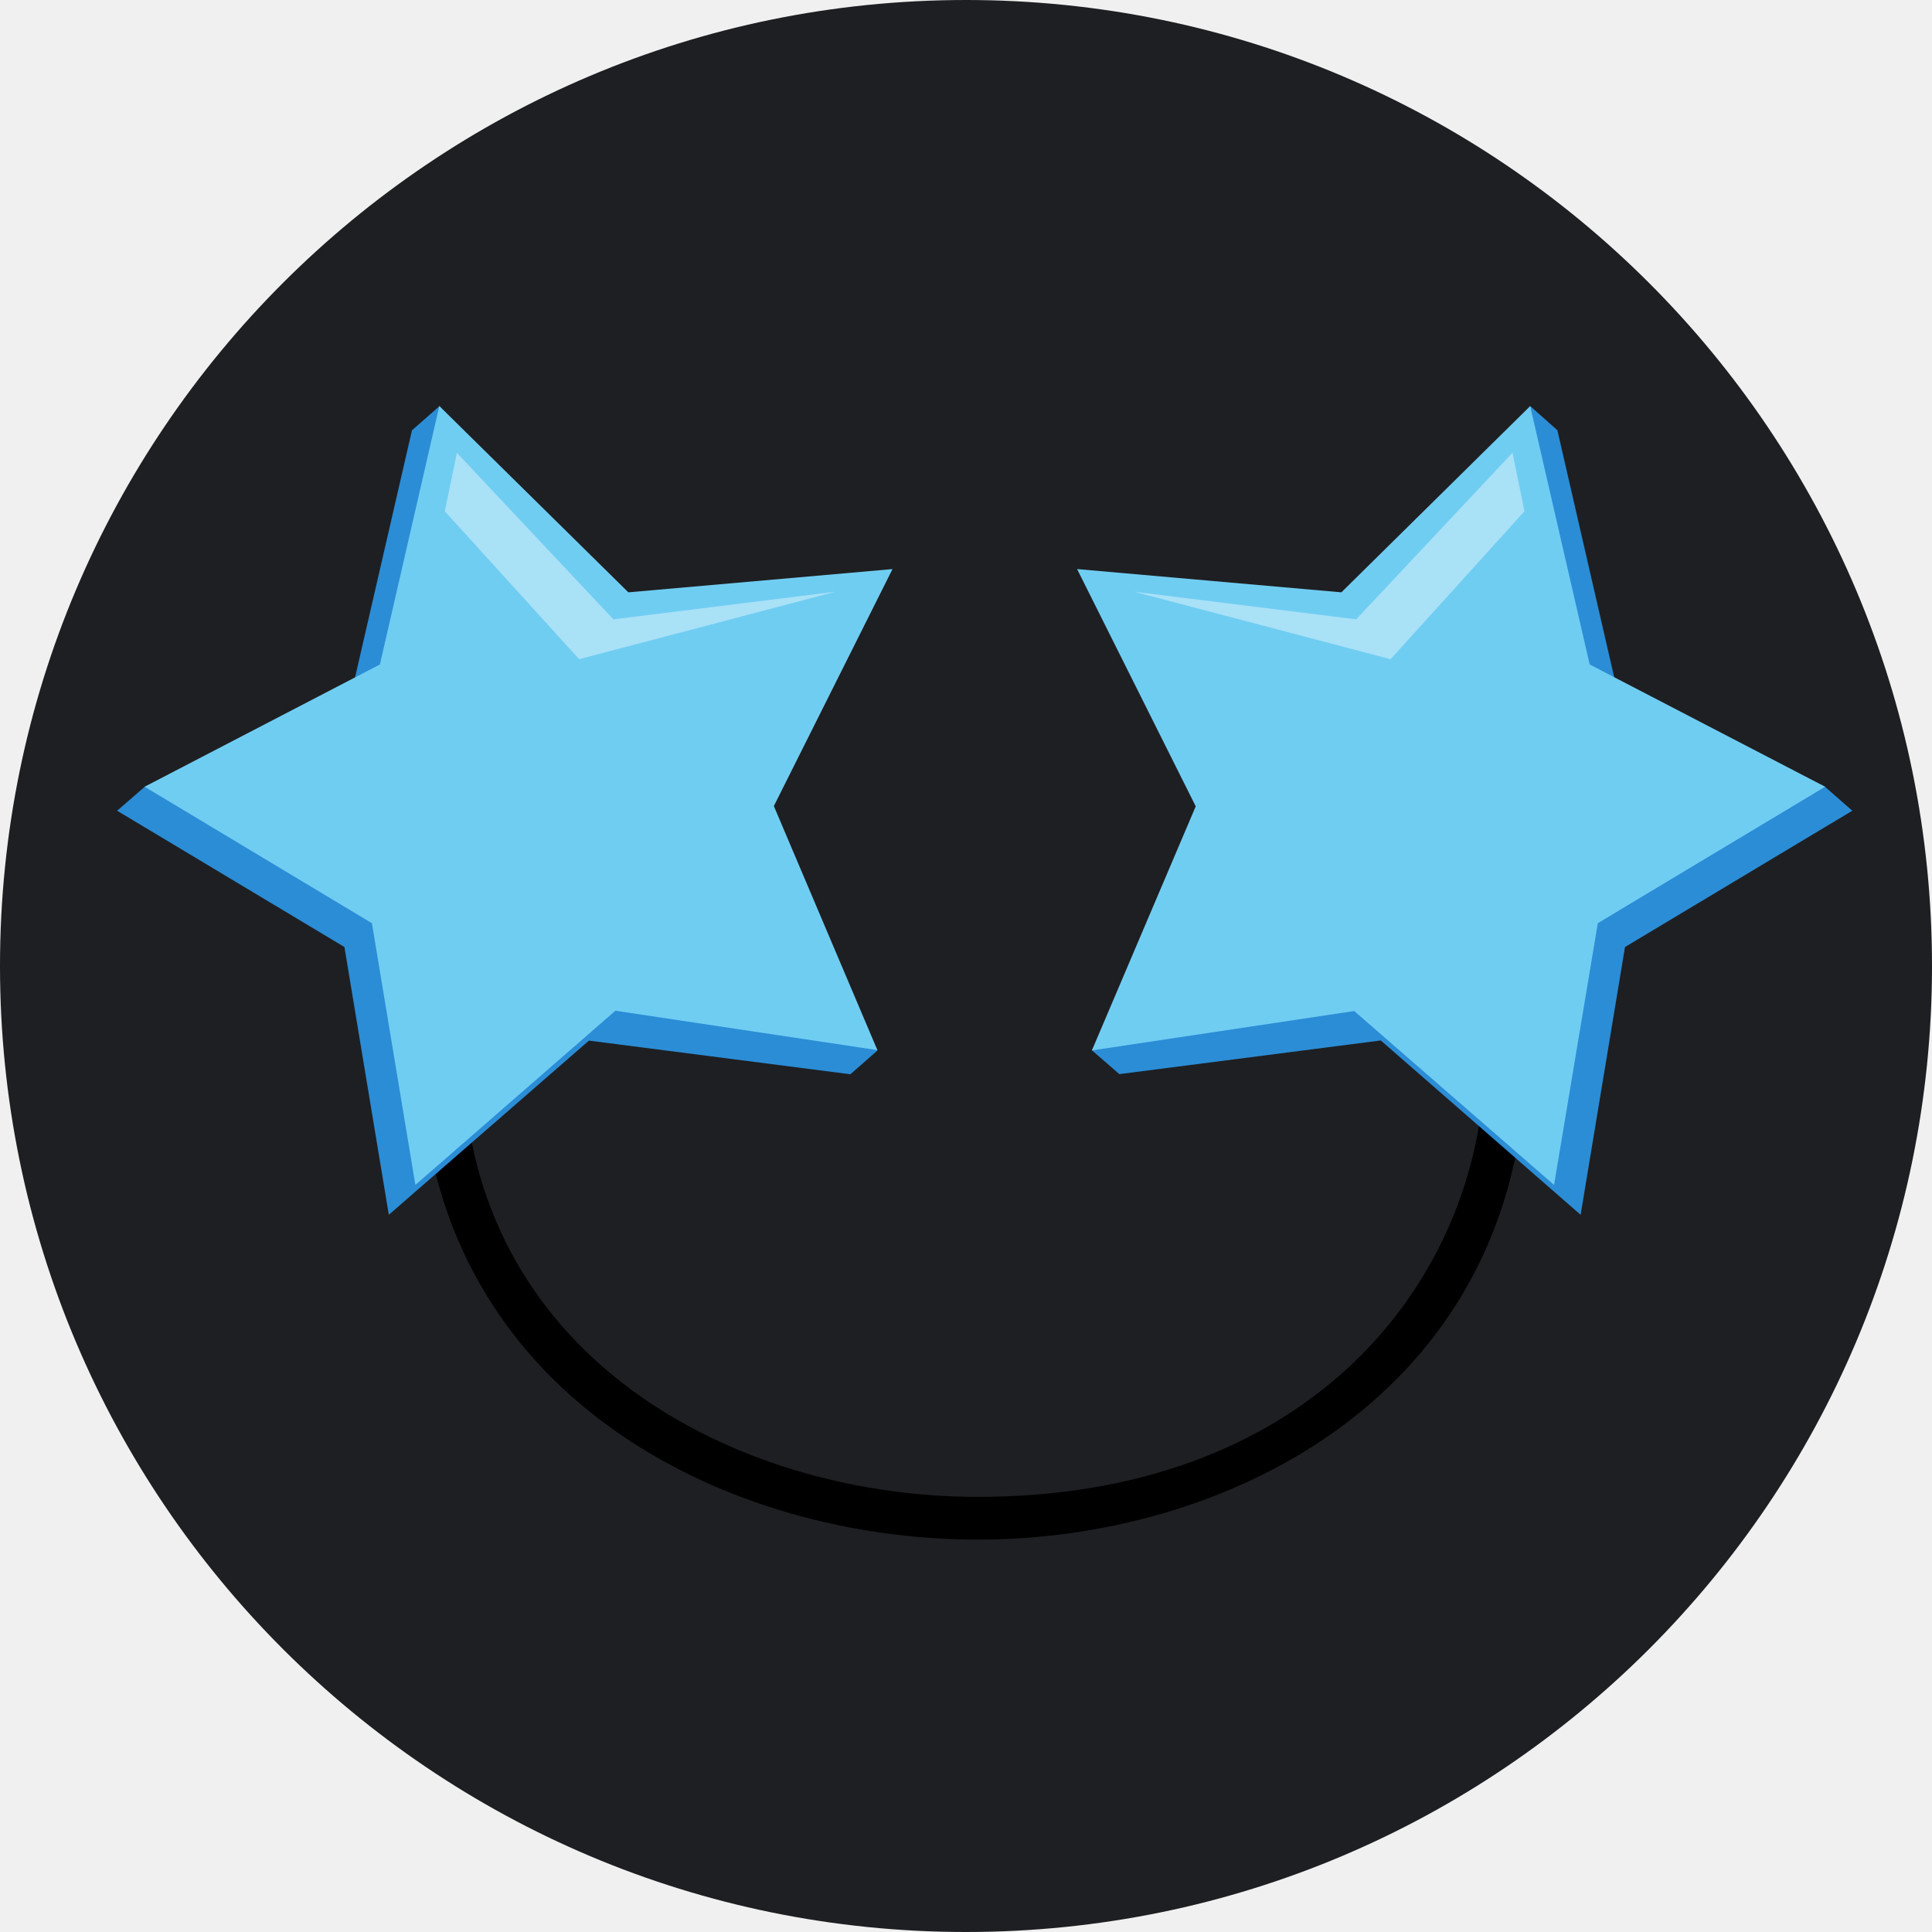
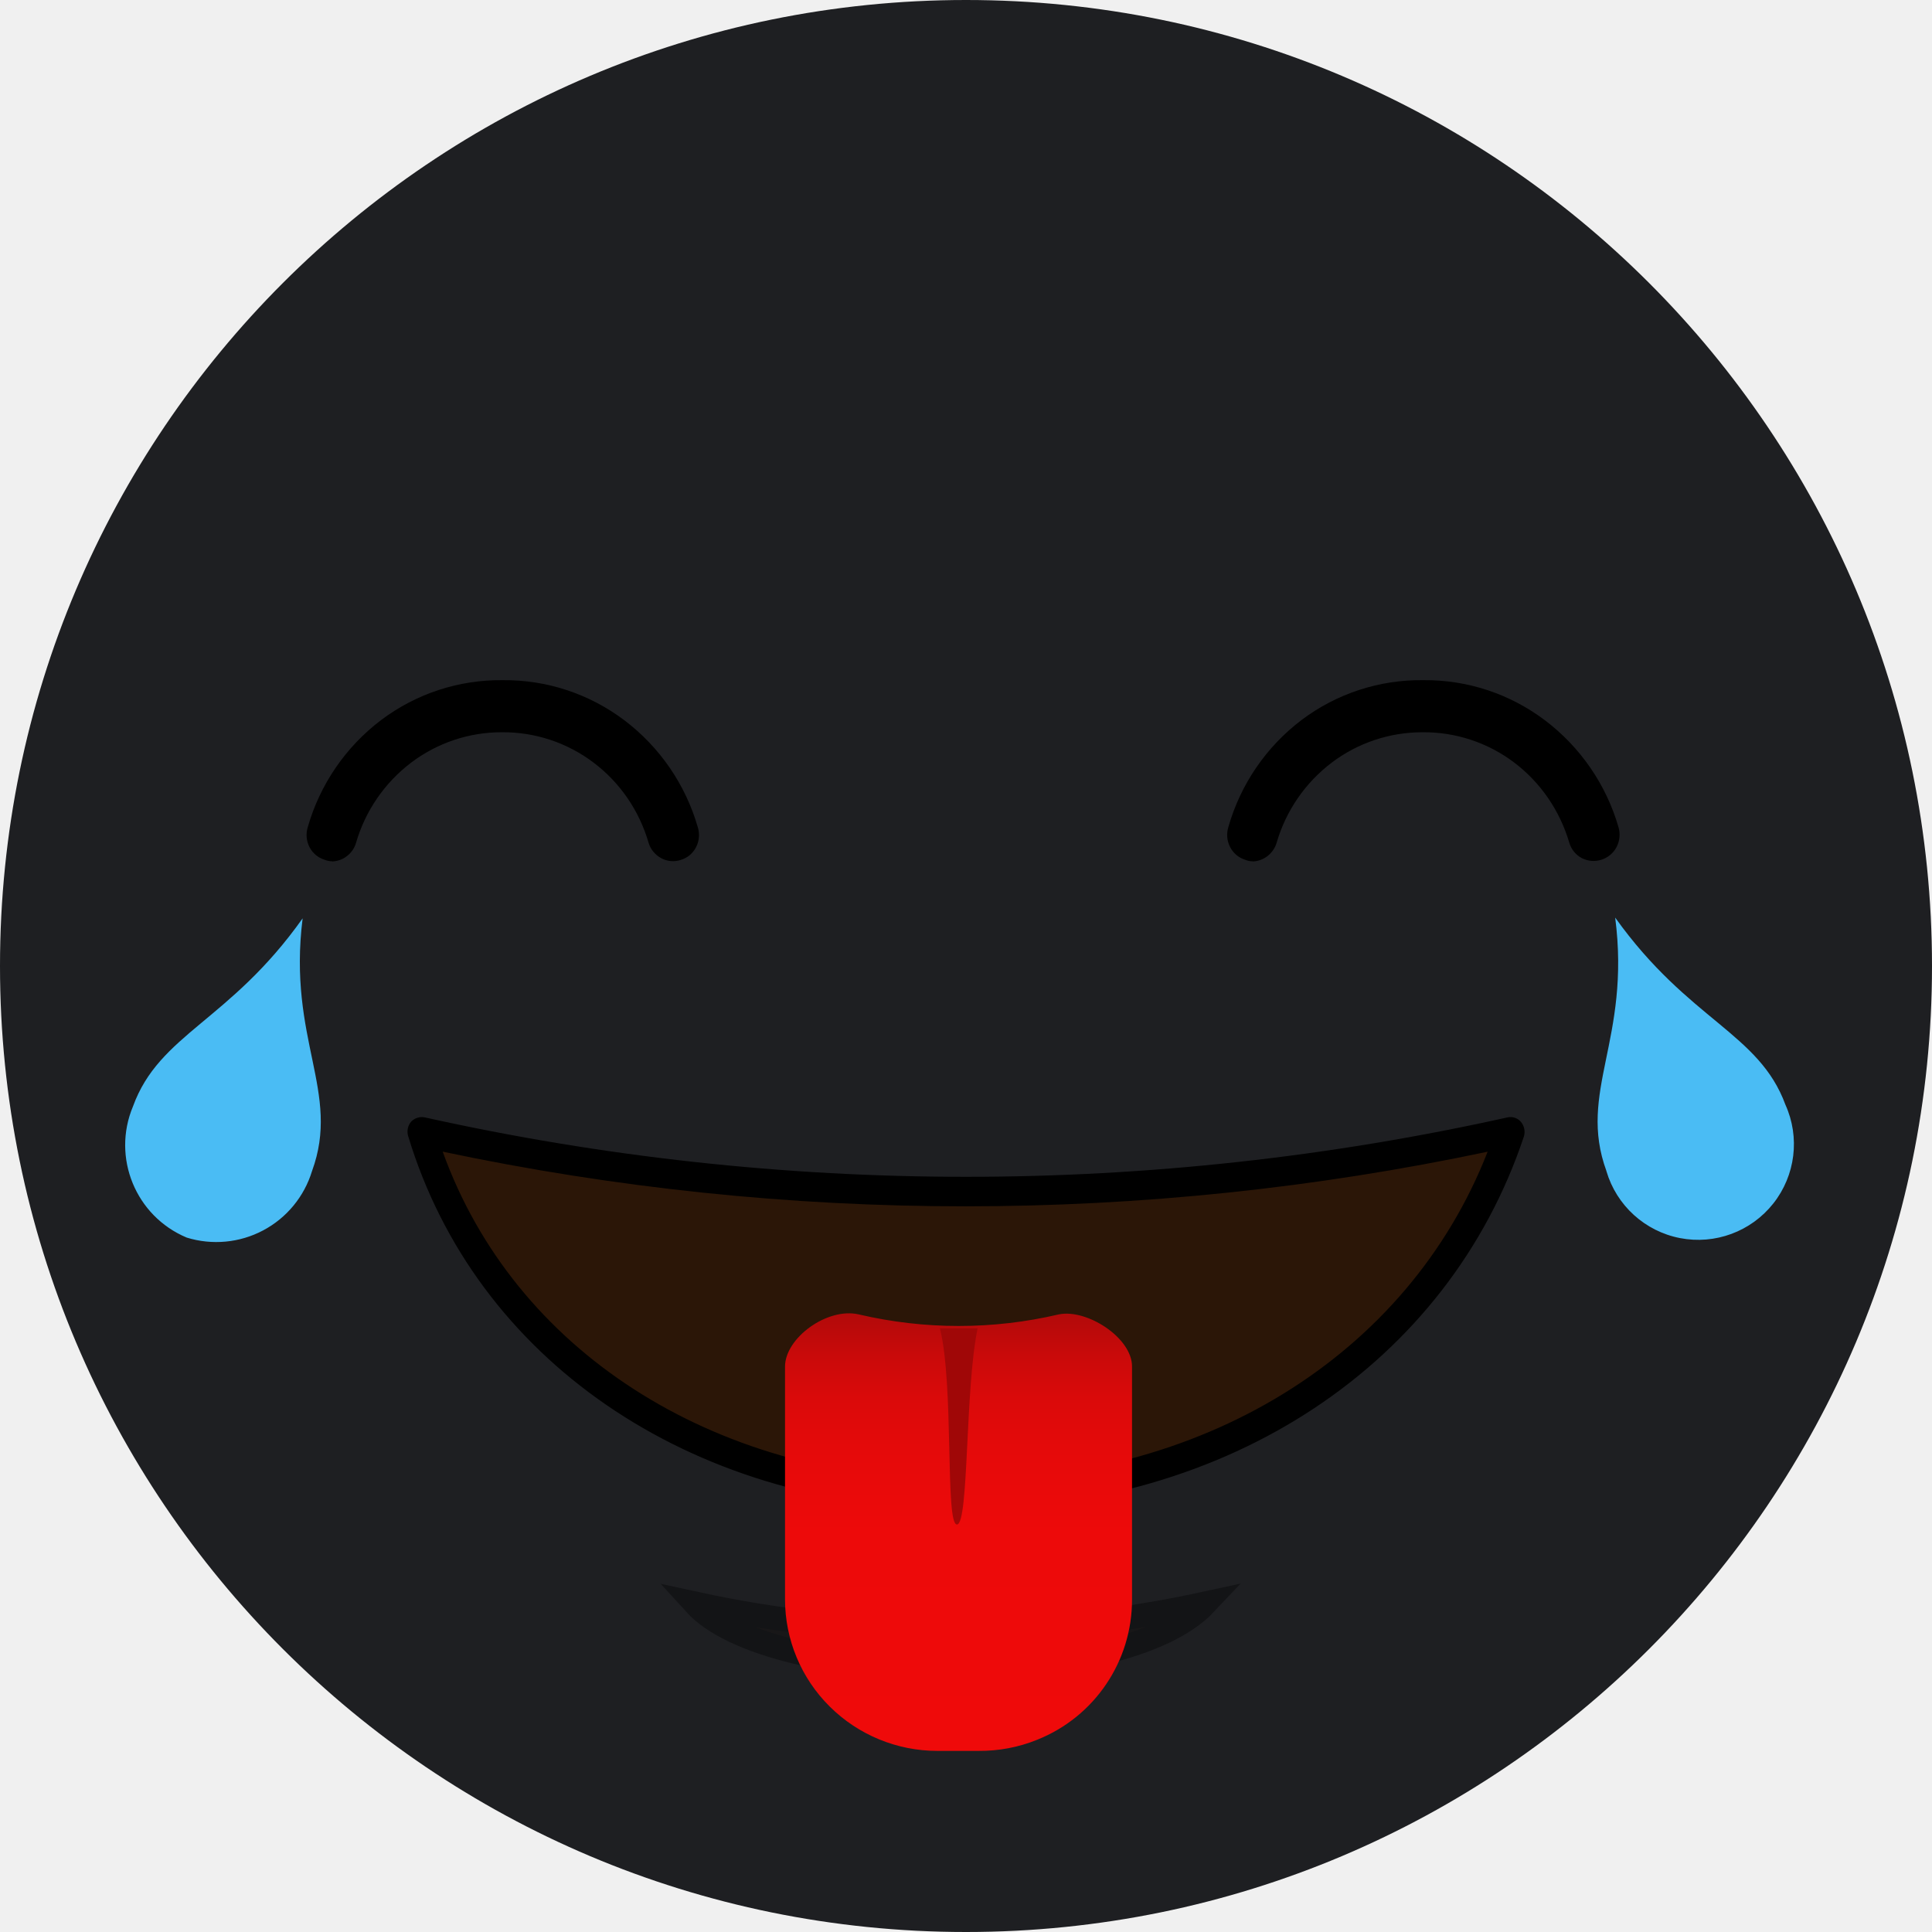
<svg xmlns="http://www.w3.org/2000/svg" viewBox="0 0 200 200" fill="none" shape-rendering="auto">
  <mask id="viewboxMask">
    <rect width="200" height="200" rx="100" ry="100" x="0" y="0" fill="#fff" />
  </mask>
  <g mask="url(#viewboxMask)">
    <rect fill="#1e1f22" width="200" height="200" x="0" y="0" />
    <g transform="matrix(1.5625 0 0 1.5625 37.5 110.94)">
-       <path d="M40.77 31C24.27 31 5.8 21.8 4 1.63A1.4 1.4 0 0 1 5.21.07a1.38 1.38 0 0 1 1.55 1.21c1.6 18.47 18.74 26.89 34 26.89 21.58 0 32.38-13.53 33.52-26.89A1.38 1.38 0 0 1 75.73 0 1.45 1.45 0 0 1 77 1.47C75.34 21.84 57.08 31 40.8 31h-.03Z" fill="#000" />
+       <path fill-rule="evenodd" clip-rule="evenodd" d="M4 4c10.24 32.68 61.73 31.31 72 0A167.66 167.66 0 0 1 4 4Z" fill="#2B1607" />
+       <path d="M39.68 29h-.64c-17.41-.24-31.54-9.95-36-24.74a1.02 1.02 0 0 1 .2-.95.98.98 0 0 1 .91-.28 165.35 165.35 0 0 0 71.72 0 .91.91 0 0 1 .9.3 1.04 1.04 0 0 1 .19.97C71.93 19.37 57.36 29 39.68 29ZM5.33 5.3c4.73 13.13 17.76 21.54 33.7 21.77C55.6 27.3 69.29 18.8 74.56 5.3a167.24 167.24 0 0 1-69.22 0Z" fill="#000" />
+       <g style="mix-blend-mode:soft-light" opacity=".4">
+         <path d="M22.02 35.23c5.08 5.6 28.25 5.96 33.85 0a79.58 79.58 0 0 1-33.85 0Z" fill="#422715" />
+         <path d="M22.02 35.23c5.08 5.6 28.25 5.96 33.85 0a79.58 79.58 0 0 1-33.85 0Z" stroke="#000" stroke-width="1.58" stroke-miterlimit="10" />
+       </g>
+       <path fill-rule="evenodd" clip-rule="evenodd" d="M40.83 45H38.1c-2.67 0-5.24-1.06-7.13-2.94a10 10 0 0 1-2.96-7.1V19.54c0-1.9 2.8-3.94 4.88-3.46a29.03 29.03 0 0 0 13.26 0C48 15.7 51 17.62 51 19.53v15.44a9.98 9.98 0 0 1-6.28 9.29c-1.23.5-2.55.75-3.89.74Z" fill="url(#mouthTongueOut-a)" />
+       <path fill-rule="evenodd" clip-rule="evenodd" d="M38.27 17c.95 3.75.33 13 1.13 13 .8 0 .53-9.01 1.37-13h-2.5Z" fill="#A00707" />
+       <defs>
+         <linearGradient id="mouthTongueOut-a" x1="39.46" y1="45" x2="39.46" y2="16" gradientUnits="userSpaceOnUse">
+           <stop stop-color="#EF0A0A" />
+           <stop offset=".5" stop-color="#ED0A0A" />
+           <stop offset=".67" stop-color="#E60A0A" />
+           <stop offset=".8" stop-color="#DB0A0A" />
+           <stop offset=".9" stop-color="#CA0A0A" />
+           <stop offset=".99" stop-color="#B40A0A" />
+           <stop offset="1" stop-color="#B10A0A" />
+         </linearGradient>
+       </defs>
    </g>
    <g transform="matrix(1.5625 0 0 1.5625 31.25 59.38)">
-       <g fill-rule="evenodd" clip-rule="evenodd">
-         <path d="m7.3-9.5 1.82-1.6L19.18 3.35l17.5-1.54-7.85 15.71 9.31 14.07-1.8 1.58-17.32-2.23L5.76 42.48 2.82 24.74l-15.06-9.03 1.82-1.58 13.77-6.5L7.3-9.52Z" fill="#2B8DD6" />
-         <path d="M9.11-11.1 21.63 1.24 39.13-.3 31.27 15.4l6.86 16.17-17.36-2.61L7.52 40.5 4.64 23.16l-15.06-9.04 15.59-8.1L9.1-11.08Z" fill="#70CDF2" />
-         <path opacity=".4" d="M10.27-8 20.64 3.03 35.35 1.2 18.37 5.67l-8.9-9.8.8-3.87Z" fill="#fff" />
-         <path d="m83.18-9.5-1.8-1.6L71.3 3.35 53.8 1.8l7.85 15.71-9.31 14.07 1.82 1.58 17.32-2.23 13.24 11.55 2.94-17.74 15.06-9.03-1.8-1.58-13.8-6.5-3.94-17.13Z" fill="#2B8DD6" />
-         <path d="M81.38-11.1 68.87 1.24 51.36-.3l7.86 15.72-6.88 16.17 17.38-2.61L82.96 40.5l2.9-17.34 15.06-9.04-15.6-8.1-3.94-17.11Z" fill="#70CDF2" />
-         <path opacity=".4" d="M80.2-8 69.85 3.03 55.14 1.2l16.99 4.47L81-4.13 80.21-8Z" fill="#fff" />
-       </g>
+       <path d="M63 19.06c-.17 0-.34-.03-.5-.1a1.68 1.68 0 0 1-1-.84 1.75 1.75 0 0 1-.12-1.32 13.54 13.54 0 0 1 4.85-7.1 13.1 13.1 0 0 1 8.07-2.64c2.9-.03 5.73.9 8.06 2.66a13.63 13.63 0 0 1 4.87 7.08c.13.44.08.92-.13 1.32a1.72 1.72 0 0 1-2.3.73 1.69 1.69 0 0 1-.83-1.02c-.63-2.14-1.91-4-3.66-5.32a9.92 9.92 0 0 0-6.07-2c-2.17 0-4.28.7-6.02 2.02a10.26 10.26 0 0 0-3.64 5.3c-.1.35-.32.66-.6.88a1.7 1.7 0 0 1-.98.36ZM2.01 19.06a1.4 1.4 0 0 1-.5-.1 1.68 1.68 0 0 1-1-.83 1.75 1.75 0 0 1-.12-1.33 13.57 13.57 0 0 1 4.85-7.09 13.12 13.12 0 0 1 8.07-2.65c2.9-.03 5.73.9 8.06 2.66a13.6 13.6 0 0 1 4.86 7.08 1.75 1.75 0 0 1-.53 1.85c-.18.15-.38.25-.6.32-.42.14-.9.1-1.3-.12s-.7-.58-.83-1.02c-.62-2.13-1.9-4-3.66-5.32a9.92 9.92 0 0 0-6.05-2 9.92 9.92 0 0 0-6.03 2.02 10.26 10.26 0 0 0-3.64 5.3c-.1.35-.31.66-.6.88-.27.22-.61.34-.97.36Z" fill="#000" />
+       <path d="M.67 39.59a6.63 6.63 0 0 1-8.3 4.4 6.64 6.64 0 0 1-3.56-8.69c1.75-4.82 6.4-5.63 11.24-12.46C-.96 30.9 2.6 34.32.67 39.59ZM86.43 39.59a6.34 6.34 0 1 0 11.86-4.4c-1.75-4.77-6.4-5.57-11.28-12.4 1.05 8.1-2.51 11.52-.58 16.79Z" fill="#4ABCF4" />
    </g>
  </g>
</svg>
